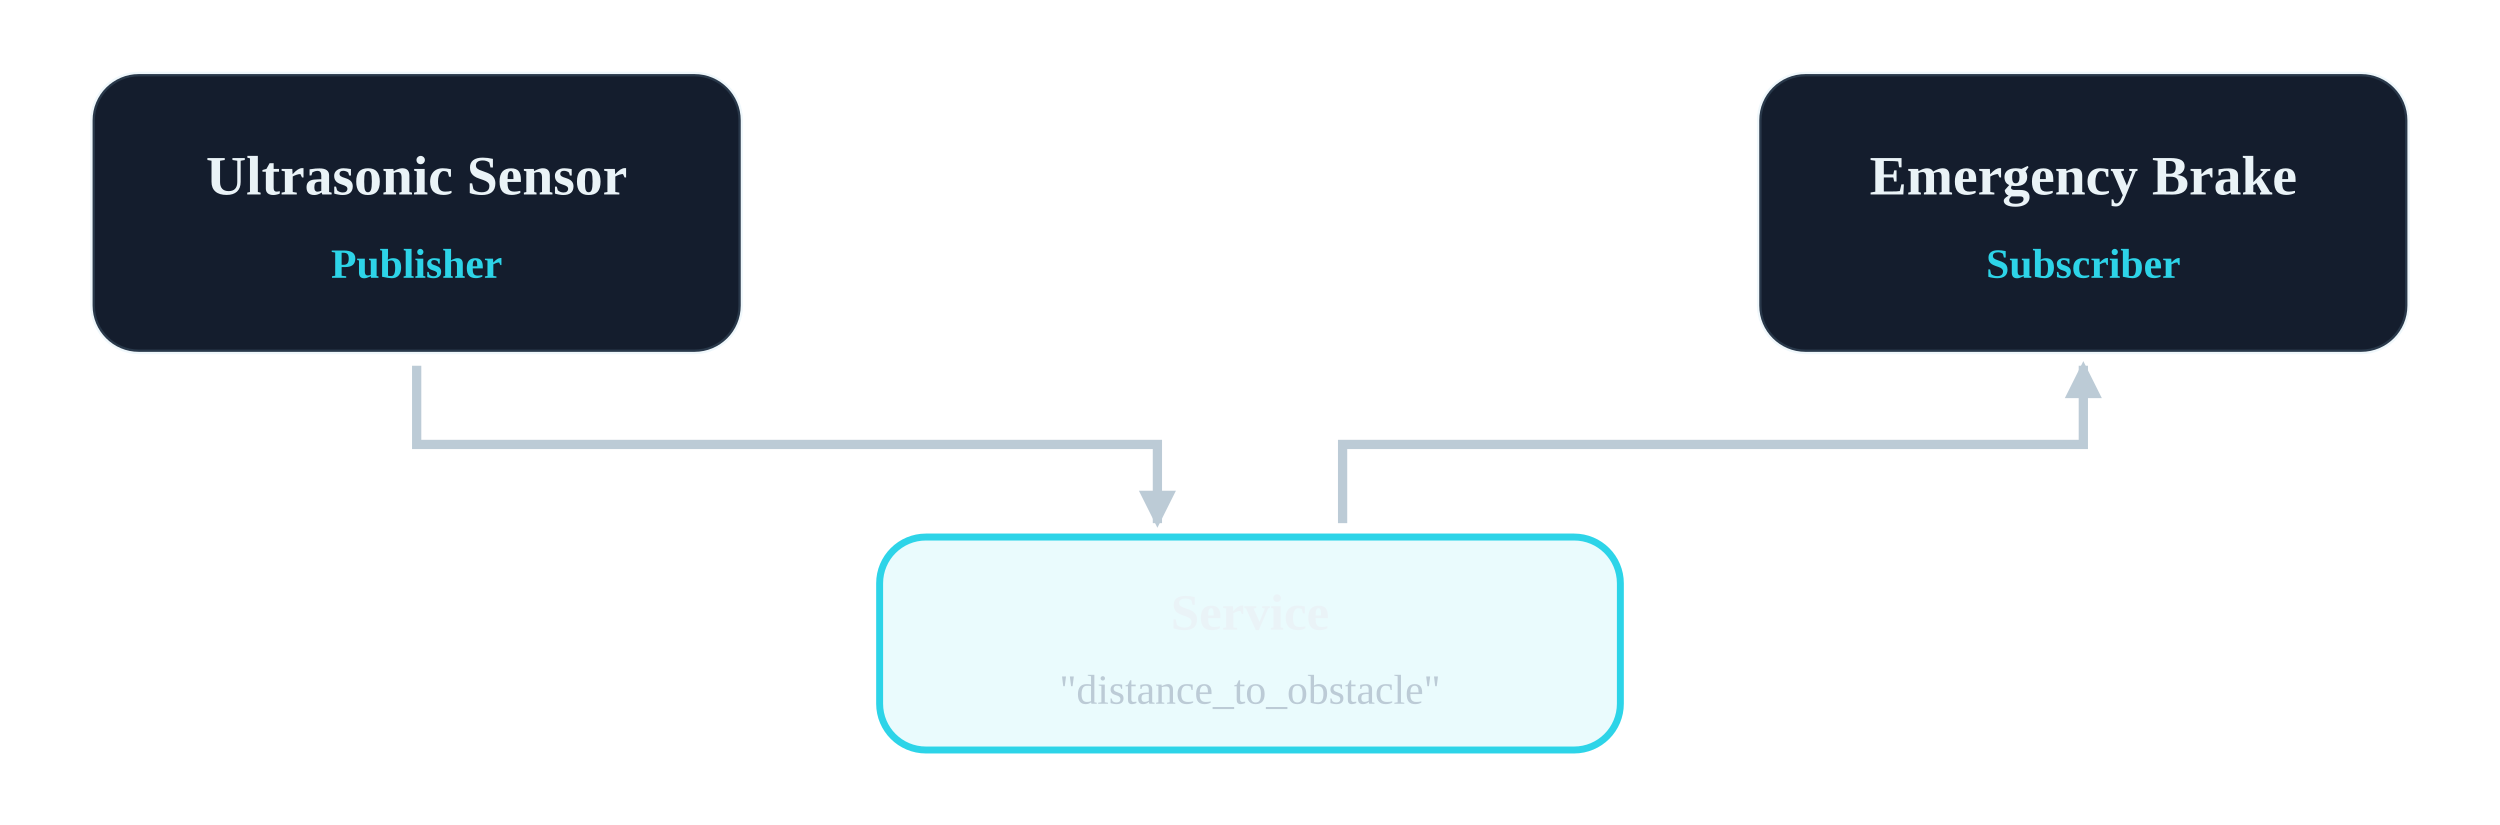
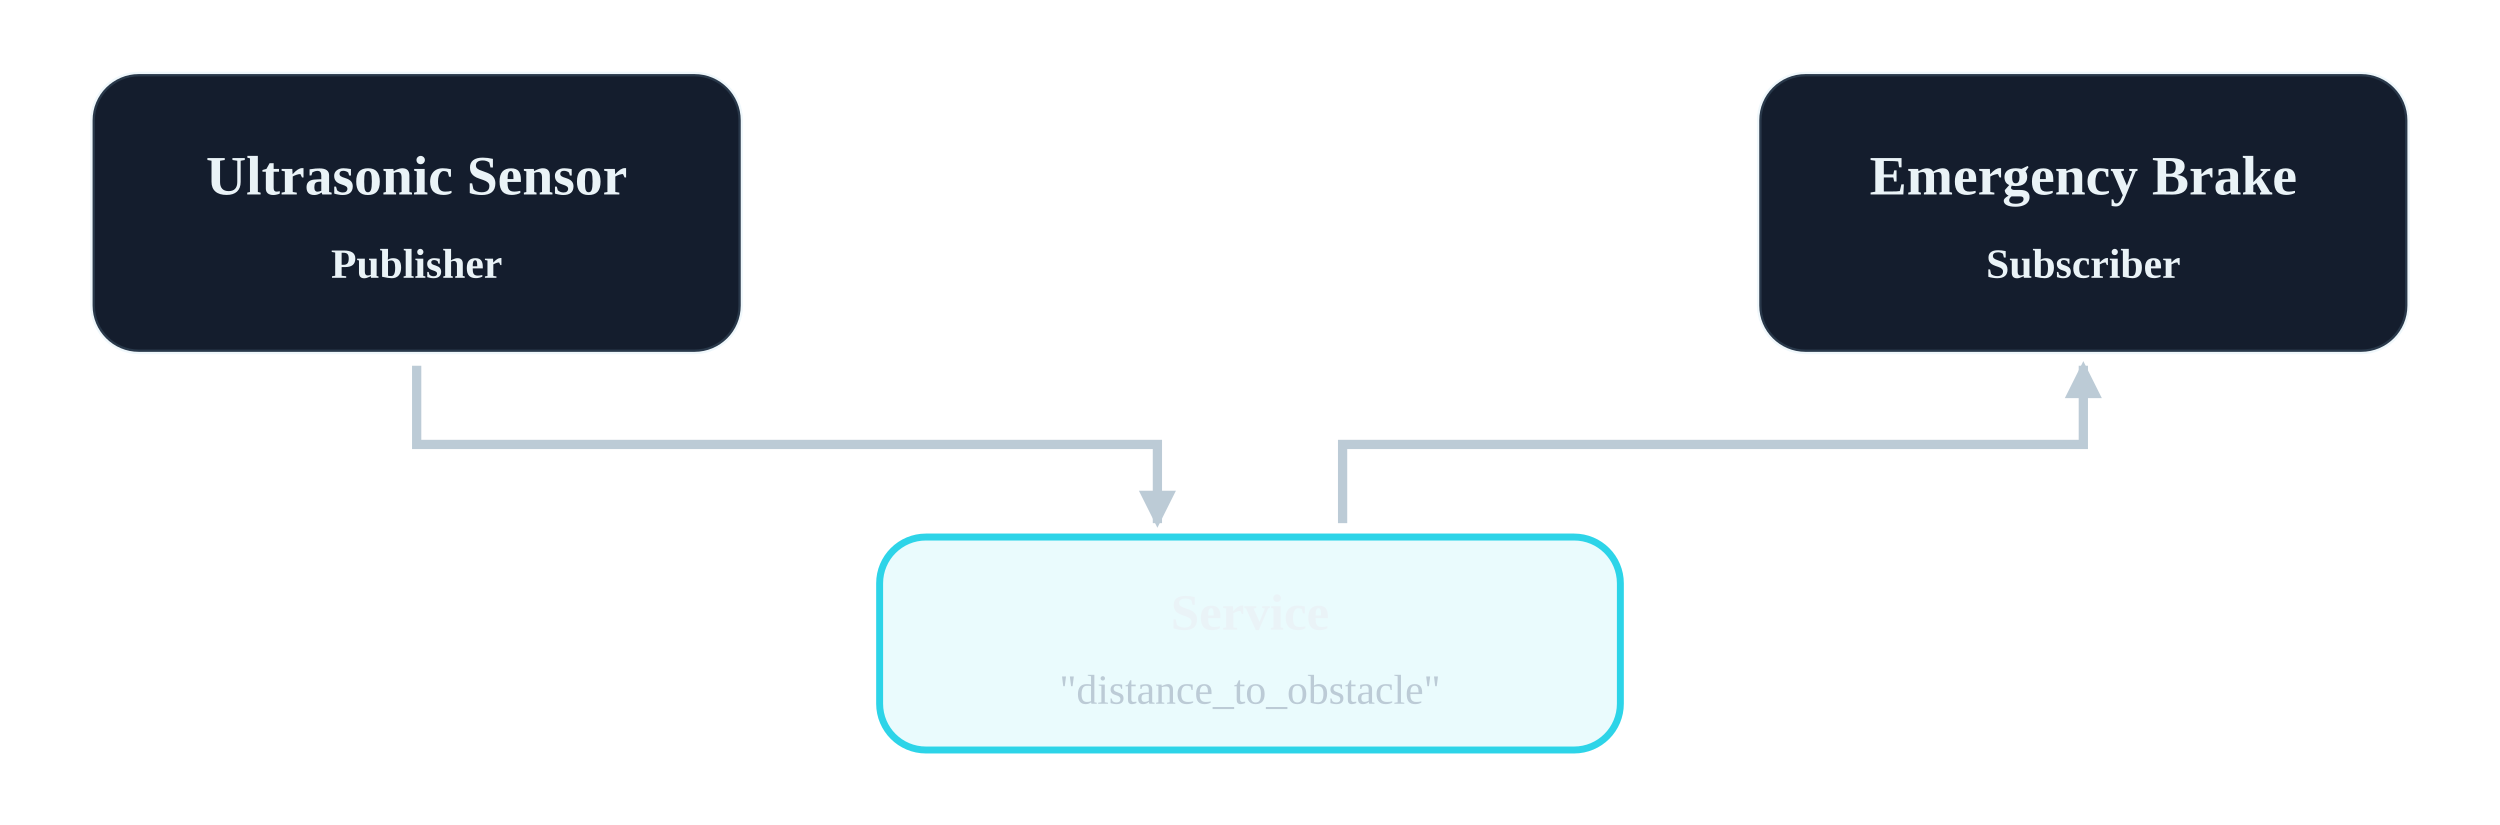
<svg xmlns="http://www.w3.org/2000/svg" viewBox="30 64 540 178" role="img" aria-label="Communication graph of the Ultrasonic Sensor and Emergency Brake participants">
  <style>
    .rg-box   { fill: var(--ix-surface, #141d2d); stroke: var(--ix-line, rgba(150,200,230,0.16)); stroke-width: 1; }
    .rg-box-t { font-family: var(--font-stack, sans-serif); font-weight: 600; font-size: 12px; fill: var(--ix-text, #eaf3f7); }
-     .rg-role  { font-family: var(--font-stack, sans-serif); font-weight: 600; font-size: 9px; fill: var(--ix-ice, #2dd4e8); }
+     .rg-role  { font-family: var(--font-stack, sans-serif); font-weight: 600; font-size: 9px; fill: var(--ix-text, #eaf3f7); }
    .rg-svc   { fill: rgba(45,212,232,0.10); stroke: var(--ix-ice, #2dd4e8); stroke-width: 1.5; }
    .rg-svc-t { font-family: var(--font-stack, sans-serif); font-weight: 600; font-size: 11px; fill: var(--ix-text, #eaf3f7); }
-     .rg-svc-n { font-family: var(--font-stack--monospace, monospace); font-size: 9px; fill: var(--ix-muted, #bccbd6); }
+     .rg-svc-n { font-family: var(--font-stack, sans-serif); font-size: 9px; fill: var(--ix-muted, #bccbd6); }
    .rg-flow  { stroke: var(--ix-muted, #bccbd6); stroke-width: 2; fill: none; }
  </style>
  <defs>
    <marker id="rg-arrow" markerWidth="10" markerHeight="10" refX="8" refY="5" orient="auto" markerUnits="userSpaceOnUse" overflow="visible">
      <path d="M1,1 L9,5 L1,9 Z" fill="var(--ix-muted, #bccbd6)" />
    </marker>
  </defs>
  <rect class="rg-box" x="50" y="80" width="140" height="60" rx="10" />
  <text class="rg-box-t" x="120" y="106" text-anchor="middle">Ultrasonic Sensor</text>
  <text class="rg-role" x="120" y="124" text-anchor="middle">Publisher</text>
  <rect class="rg-box" x="410" y="80" width="140" height="60" rx="10" />
  <text class="rg-box-t" x="480" y="106" text-anchor="middle">Emergency Brake</text>
  <text class="rg-role" x="480" y="124" text-anchor="middle">Subscriber</text>
  <rect class="rg-svc" x="220" y="180" width="160" height="46" rx="10" />
  <text class="rg-svc-t" x="300" y="200" text-anchor="middle">Service</text>
  <text class="rg-svc-n" x="300" y="216" text-anchor="middle">"distance_to_obstacle"</text>
  <path class="rg-flow" d="M120,143 V160 H280 V177" marker-end="url(#rg-arrow)" />
  <path class="rg-flow" d="M320,177 V160 H480 V143" marker-end="url(#rg-arrow)" />
</svg>
